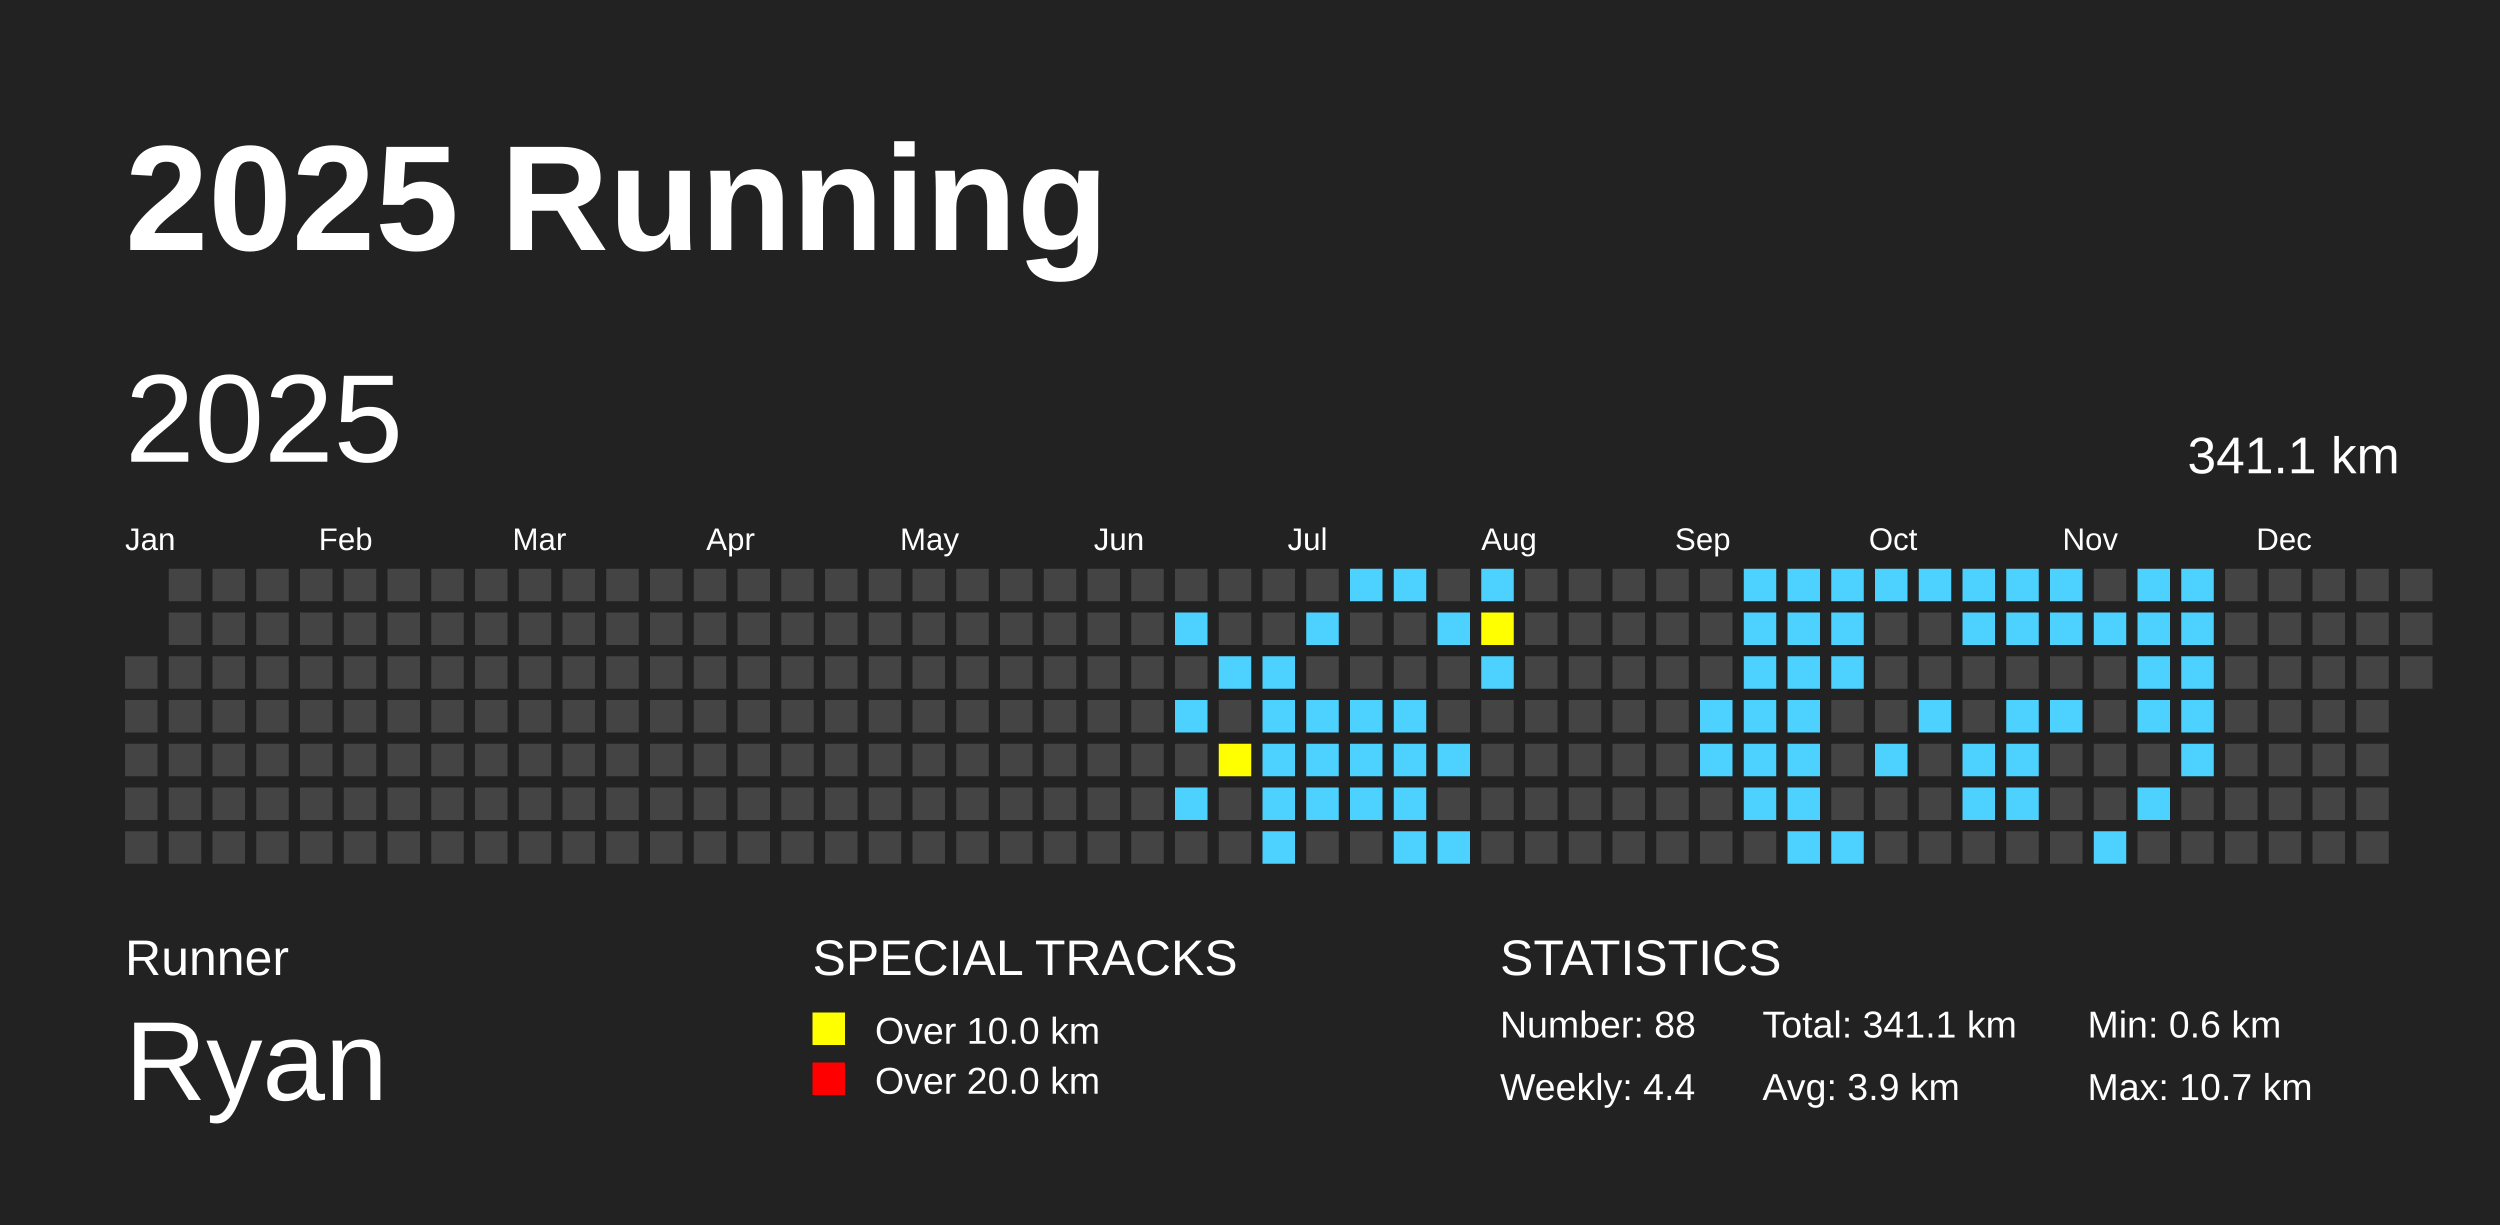
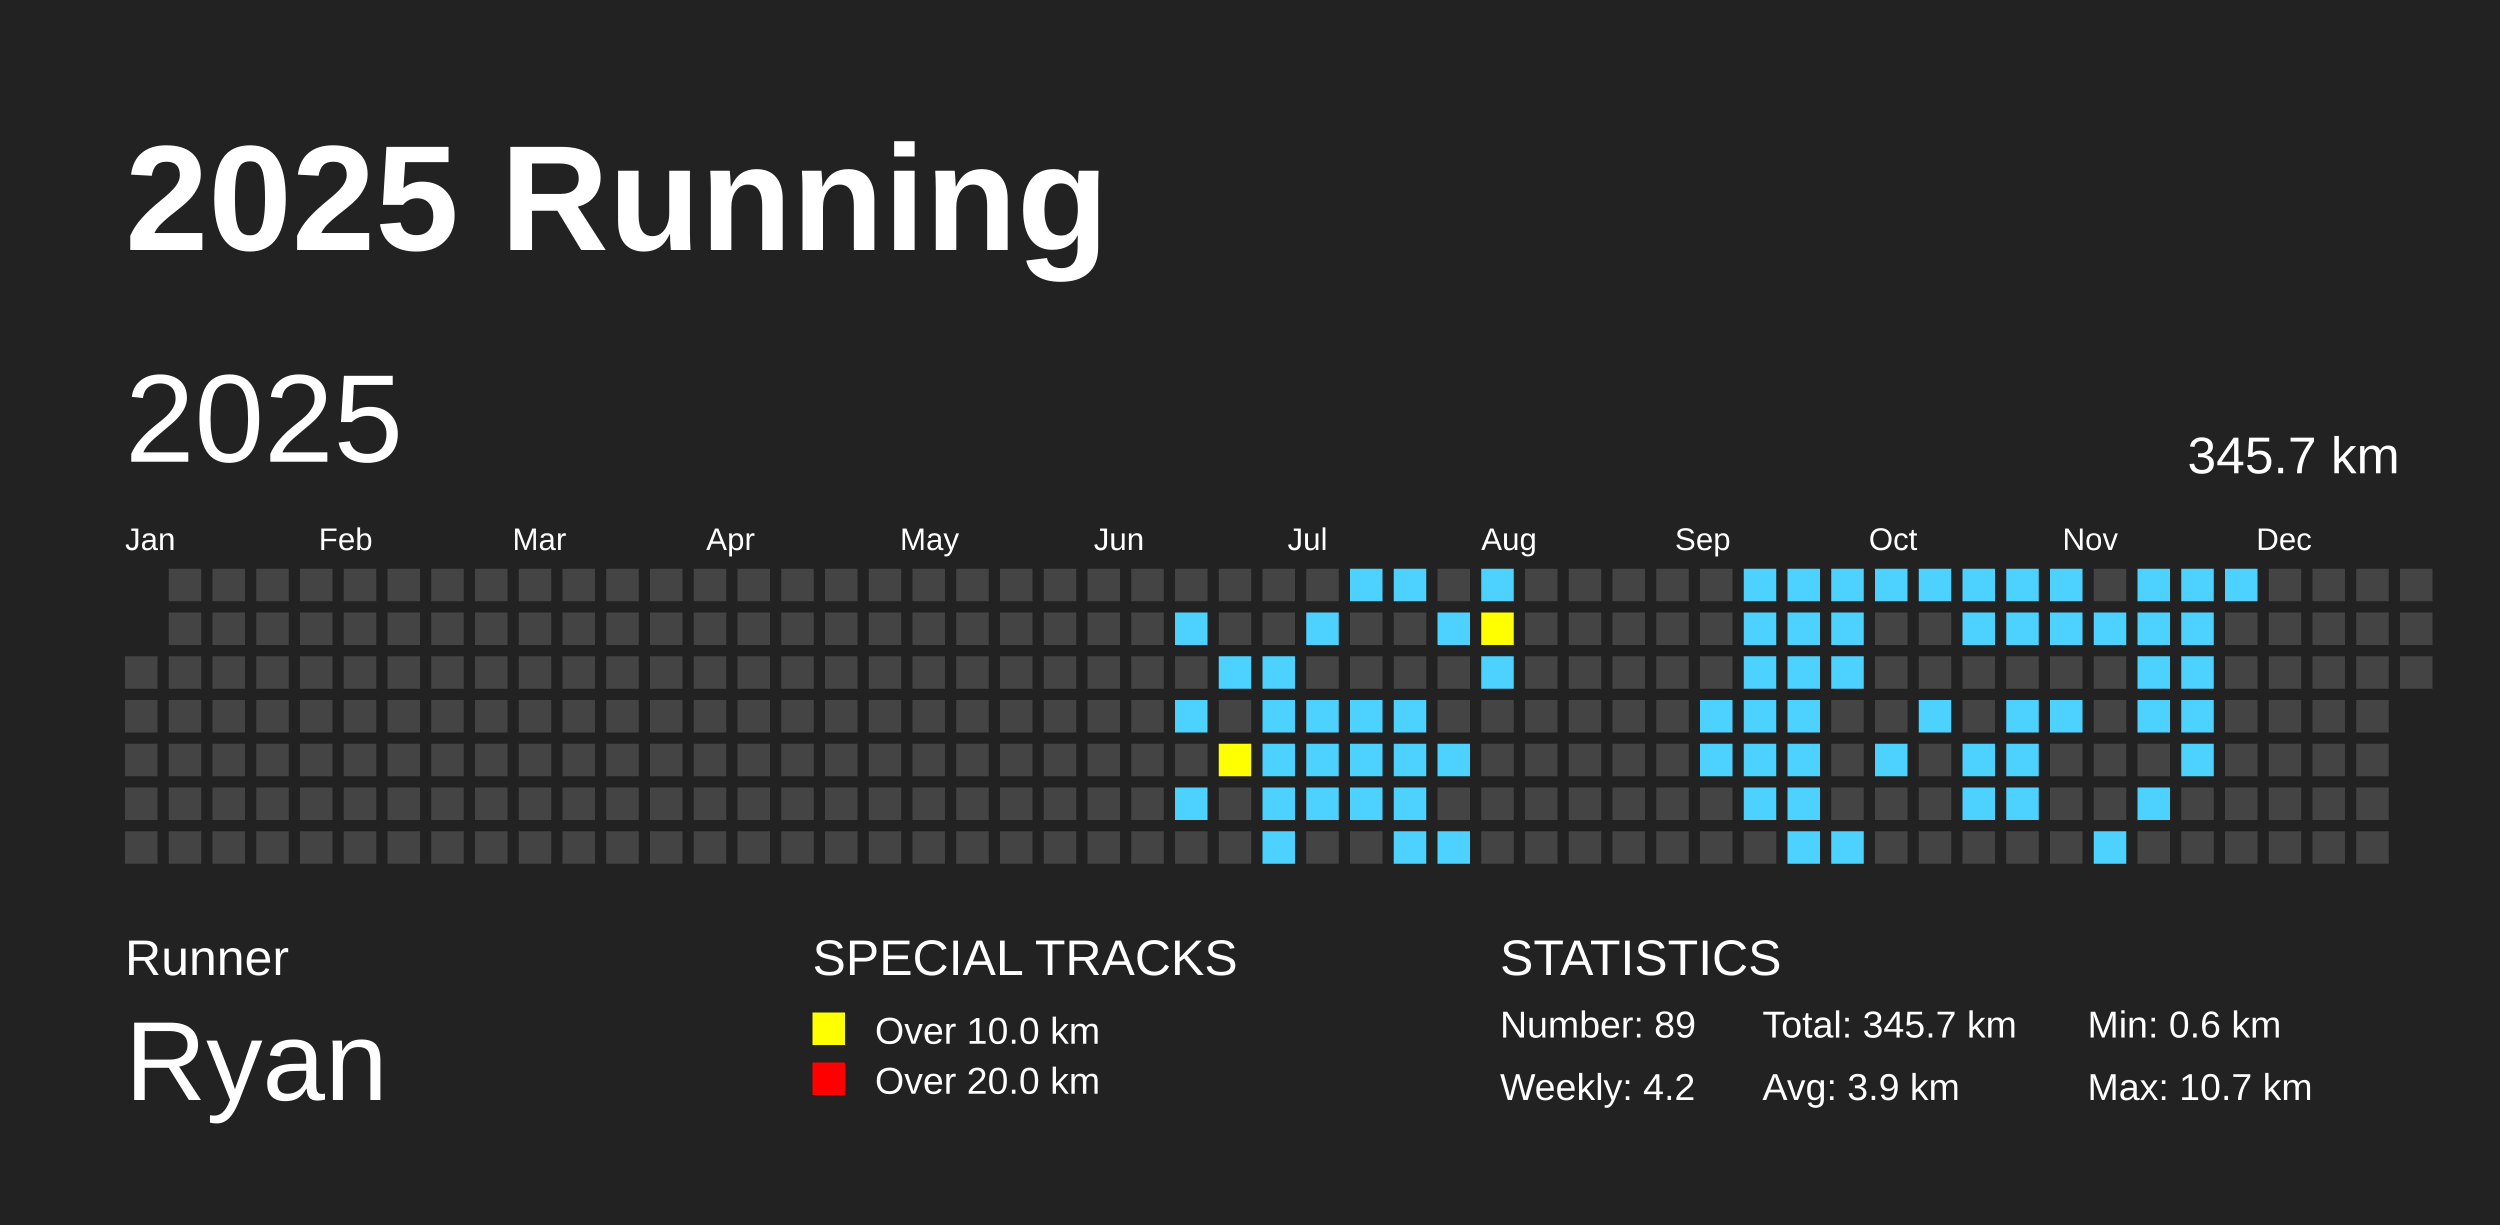
<svg xmlns="http://www.w3.org/2000/svg" baseProfile="full" height="98mm" version="1.1" viewBox="0,0,200,98" width="200mm">
  <defs />
  <rect fill="#222222" height="98" width="200" x="0" y="0" />
  <text fill="#FFFFFF" style="font-size:12px; font-family:Arial; font-weight:bold;" x="10" y="20">2025 Running</text>
  <text fill="#FFFFFF" style="font-size:4px; font-family:Arial" x="10" y="78">Runner</text>
  <text fill="#FFFFFF" style="font-size:9px; font-family:Arial" x="10" y="88">Ryan</text>
  <text fill="#FFFFFF" style="font-size:4px; font-family:Arial" x="65" y="78">SPECIAL TRACKS</text>
  <rect fill="yellow" height="2.6" width="2.6" x="65" y="81" />
  <text fill="#FFFFFF" style="font-size:3px; font-family:Arial" x="70" y="83.5">Over 10.0 km</text>
  <rect fill="red" height="2.6" width="2.6" x="65" y="85" />
  <text fill="#FFFFFF" style="font-size:3px; font-family:Arial" x="70" y="87.5">Over 20.0 km</text>
  <text fill="#FFFFFF" style="font-size:4px; font-family:Arial" x="120" y="78">STATISTICS</text>
-   <text fill="#FFFFFF" style="font-size:3px; font-family:Arial" x="120" y="83">Number: 88</text>
-   <text fill="#FFFFFF" style="font-size:3px; font-family:Arial" x="120" y="88">Weekly: 4.4</text>
-   <text fill="#FFFFFF" style="font-size:3px; font-family:Arial" x="141" y="83">Total: 341.1 km</text>
+   <text fill="#FFFFFF" style="font-size:3px; font-family:Arial" x="120" y="83">Number: 89</text>
+   <text fill="#FFFFFF" style="font-size:3px; font-family:Arial" x="120" y="88">Weekly: 4.2</text>
+   <text fill="#FFFFFF" style="font-size:3px; font-family:Arial" x="141" y="83">Total: 345.7 km</text>
  <text fill="#FFFFFF" style="font-size:3px; font-family:Arial" x="141" y="88">Avg: 3.9 km</text>
  <text fill="#FFFFFF" style="font-size:3px; font-family:Arial" x="167" y="83">Min: 0.6 km</text>
  <text fill="#FFFFFF" style="font-size:3px; font-family:Arial" x="167" y="88">Max: 10.7 km</text>
  <text dominant-baseline="hanging" fill="#FFFFFF" style="font-size:10.0px; font-family:Arial;" x="10" y="30">2025</text>
-   <text dominant-baseline="hanging" fill="#FFFFFF" style="font-size:4.125px; font-family:Arial;" x="175" y="35">341.1 km</text>
+   <text dominant-baseline="hanging" fill="#FFFFFF" style="font-size:4.125px; font-family:Arial;" x="175" y="35">345.7 km</text>
  <text fill="#FFFFFF" style="font-size:2.5px; font-family:Arial" x="10.0" y="44">Jan</text>
  <text fill="#FFFFFF" style="font-size:2.5px; font-family:Arial" x="25.5" y="44">Feb</text>
  <text fill="#FFFFFF" style="font-size:2.5px; font-family:Arial" x="41.0" y="44">Mar</text>
  <text fill="#FFFFFF" style="font-size:2.5px; font-family:Arial" x="56.5" y="44">Apr</text>
  <text fill="#FFFFFF" style="font-size:2.5px; font-family:Arial" x="72.0" y="44">May</text>
  <text fill="#FFFFFF" style="font-size:2.5px; font-family:Arial" x="87.5" y="44">Jun</text>
  <text fill="#FFFFFF" style="font-size:2.5px; font-family:Arial" x="103.0" y="44">Jul</text>
  <text fill="#FFFFFF" style="font-size:2.5px; font-family:Arial" x="118.5" y="44">Aug</text>
  <text fill="#FFFFFF" style="font-size:2.5px; font-family:Arial" x="134.0" y="44">Sep</text>
  <text fill="#FFFFFF" style="font-size:2.5px; font-family:Arial" x="149.5" y="44">Oct</text>
  <text fill="#FFFFFF" style="font-size:2.5px; font-family:Arial" x="165.0" y="44">Nov</text>
  <text fill="#FFFFFF" style="font-size:2.5px; font-family:Arial" x="180.5" y="44">Dec</text>
  <rect fill="#444444" height="2.6" width="2.6" x="10.0" y="52.5" />
  <rect fill="#444444" height="2.6" width="2.6" x="10.0" y="56.0" />
  <rect fill="#444444" height="2.6" width="2.6" x="10.0" y="59.5" />
  <rect fill="#444444" height="2.6" width="2.6" x="10.0" y="63.0" />
  <rect fill="#444444" height="2.6" width="2.6" x="10.0" y="66.5" />
  <rect fill="#444444" height="2.6" width="2.6" x="13.5" y="45.5" />
  <rect fill="#444444" height="2.6" width="2.6" x="13.5" y="49.0" />
  <rect fill="#444444" height="2.6" width="2.6" x="13.5" y="52.5" />
  <rect fill="#444444" height="2.6" width="2.6" x="13.5" y="56.0" />
  <rect fill="#444444" height="2.6" width="2.6" x="13.5" y="59.5" />
  <rect fill="#444444" height="2.6" width="2.6" x="13.5" y="63.0" />
  <rect fill="#444444" height="2.6" width="2.6" x="13.5" y="66.5" />
  <rect fill="#444444" height="2.6" width="2.6" x="17.0" y="45.5" />
  <rect fill="#444444" height="2.6" width="2.6" x="17.0" y="49.0" />
  <rect fill="#444444" height="2.6" width="2.6" x="17.0" y="52.5" />
  <rect fill="#444444" height="2.6" width="2.6" x="17.0" y="56.0" />
  <rect fill="#444444" height="2.6" width="2.6" x="17.0" y="59.5" />
  <rect fill="#444444" height="2.6" width="2.6" x="17.0" y="63.0" />
  <rect fill="#444444" height="2.6" width="2.6" x="17.0" y="66.5" />
  <rect fill="#444444" height="2.6" width="2.6" x="20.5" y="45.5" />
  <rect fill="#444444" height="2.6" width="2.6" x="20.5" y="49.0" />
  <rect fill="#444444" height="2.6" width="2.6" x="20.5" y="52.5" />
  <rect fill="#444444" height="2.6" width="2.6" x="20.5" y="56.0" />
  <rect fill="#444444" height="2.6" width="2.6" x="20.5" y="59.5" />
  <rect fill="#444444" height="2.6" width="2.6" x="20.5" y="63.0" />
  <rect fill="#444444" height="2.6" width="2.6" x="20.5" y="66.5" />
  <rect fill="#444444" height="2.6" width="2.6" x="24.0" y="45.5" />
  <rect fill="#444444" height="2.6" width="2.6" x="24.0" y="49.0" />
  <rect fill="#444444" height="2.6" width="2.6" x="24.0" y="52.5" />
  <rect fill="#444444" height="2.6" width="2.6" x="24.0" y="56.0" />
  <rect fill="#444444" height="2.6" width="2.6" x="24.0" y="59.5" />
  <rect fill="#444444" height="2.6" width="2.6" x="24.0" y="63.0" />
  <rect fill="#444444" height="2.6" width="2.6" x="24.0" y="66.5" />
  <rect fill="#444444" height="2.6" width="2.6" x="27.5" y="45.5" />
  <rect fill="#444444" height="2.6" width="2.6" x="27.5" y="49.0" />
  <rect fill="#444444" height="2.6" width="2.6" x="27.5" y="52.5" />
  <rect fill="#444444" height="2.6" width="2.6" x="27.5" y="56.0" />
  <rect fill="#444444" height="2.6" width="2.6" x="27.5" y="59.5" />
  <rect fill="#444444" height="2.6" width="2.6" x="27.5" y="63.0" />
  <rect fill="#444444" height="2.6" width="2.6" x="27.5" y="66.5" />
  <rect fill="#444444" height="2.6" width="2.6" x="31.0" y="45.5" />
  <rect fill="#444444" height="2.6" width="2.6" x="31.0" y="49.0" />
  <rect fill="#444444" height="2.6" width="2.6" x="31.0" y="52.5" />
  <rect fill="#444444" height="2.6" width="2.6" x="31.0" y="56.0" />
  <rect fill="#444444" height="2.6" width="2.6" x="31.0" y="59.5" />
  <rect fill="#444444" height="2.6" width="2.6" x="31.0" y="63.0" />
  <rect fill="#444444" height="2.6" width="2.6" x="31.0" y="66.5" />
  <rect fill="#444444" height="2.6" width="2.6" x="34.5" y="45.5" />
  <rect fill="#444444" height="2.6" width="2.6" x="34.5" y="49.0" />
  <rect fill="#444444" height="2.6" width="2.6" x="34.5" y="52.5" />
  <rect fill="#444444" height="2.6" width="2.6" x="34.5" y="56.0" />
  <rect fill="#444444" height="2.6" width="2.6" x="34.5" y="59.5" />
  <rect fill="#444444" height="2.6" width="2.6" x="34.5" y="63.0" />
  <rect fill="#444444" height="2.6" width="2.6" x="34.5" y="66.5" />
  <rect fill="#444444" height="2.6" width="2.6" x="38.0" y="45.5" />
  <rect fill="#444444" height="2.6" width="2.6" x="38.0" y="49.0" />
  <rect fill="#444444" height="2.6" width="2.6" x="38.0" y="52.5" />
  <rect fill="#444444" height="2.6" width="2.6" x="38.0" y="56.0" />
  <rect fill="#444444" height="2.6" width="2.6" x="38.0" y="59.5" />
  <rect fill="#444444" height="2.6" width="2.6" x="38.0" y="63.0" />
  <rect fill="#444444" height="2.6" width="2.6" x="38.0" y="66.5" />
  <rect fill="#444444" height="2.6" width="2.6" x="41.5" y="45.5" />
  <rect fill="#444444" height="2.6" width="2.6" x="41.5" y="49.0" />
  <rect fill="#444444" height="2.6" width="2.6" x="41.5" y="52.5" />
  <rect fill="#444444" height="2.6" width="2.6" x="41.5" y="56.0" />
  <rect fill="#444444" height="2.6" width="2.6" x="41.5" y="59.5" />
  <rect fill="#444444" height="2.6" width="2.6" x="41.5" y="63.0" />
  <rect fill="#444444" height="2.6" width="2.6" x="41.5" y="66.5" />
  <rect fill="#444444" height="2.6" width="2.6" x="45.0" y="45.5" />
  <rect fill="#444444" height="2.6" width="2.6" x="45.0" y="49.0" />
  <rect fill="#444444" height="2.6" width="2.6" x="45.0" y="52.5" />
  <rect fill="#444444" height="2.6" width="2.6" x="45.0" y="56.0" />
  <rect fill="#444444" height="2.6" width="2.6" x="45.0" y="59.5" />
  <rect fill="#444444" height="2.6" width="2.6" x="45.0" y="63.0" />
  <rect fill="#444444" height="2.6" width="2.6" x="45.0" y="66.5" />
  <rect fill="#444444" height="2.6" width="2.6" x="48.5" y="45.5" />
  <rect fill="#444444" height="2.6" width="2.6" x="48.5" y="49.0" />
  <rect fill="#444444" height="2.6" width="2.6" x="48.5" y="52.5" />
  <rect fill="#444444" height="2.6" width="2.6" x="48.5" y="56.0" />
  <rect fill="#444444" height="2.6" width="2.6" x="48.5" y="59.5" />
  <rect fill="#444444" height="2.6" width="2.6" x="48.5" y="63.0" />
  <rect fill="#444444" height="2.6" width="2.6" x="48.5" y="66.5" />
  <rect fill="#444444" height="2.6" width="2.6" x="52.0" y="45.5" />
  <rect fill="#444444" height="2.6" width="2.6" x="52.0" y="49.0" />
  <rect fill="#444444" height="2.6" width="2.6" x="52.0" y="52.5" />
  <rect fill="#444444" height="2.6" width="2.6" x="52.0" y="56.0" />
  <rect fill="#444444" height="2.6" width="2.6" x="52.0" y="59.5" />
  <rect fill="#444444" height="2.6" width="2.6" x="52.0" y="63.0" />
  <rect fill="#444444" height="2.6" width="2.6" x="52.0" y="66.5" />
  <rect fill="#444444" height="2.6" width="2.6" x="55.5" y="45.5" />
  <rect fill="#444444" height="2.6" width="2.6" x="55.5" y="49.0" />
  <rect fill="#444444" height="2.6" width="2.6" x="55.5" y="52.5" />
  <rect fill="#444444" height="2.6" width="2.6" x="55.5" y="56.0" />
  <rect fill="#444444" height="2.6" width="2.6" x="55.5" y="59.5" />
  <rect fill="#444444" height="2.6" width="2.6" x="55.5" y="63.0" />
  <rect fill="#444444" height="2.6" width="2.6" x="55.5" y="66.5" />
  <rect fill="#444444" height="2.6" width="2.6" x="59.0" y="45.5" />
  <rect fill="#444444" height="2.6" width="2.6" x="59.0" y="49.0" />
  <rect fill="#444444" height="2.6" width="2.6" x="59.0" y="52.5" />
  <rect fill="#444444" height="2.6" width="2.6" x="59.0" y="56.0" />
  <rect fill="#444444" height="2.6" width="2.6" x="59.0" y="59.5" />
  <rect fill="#444444" height="2.6" width="2.6" x="59.0" y="63.0" />
  <rect fill="#444444" height="2.6" width="2.6" x="59.0" y="66.5" />
  <rect fill="#444444" height="2.6" width="2.6" x="62.5" y="45.5" />
  <rect fill="#444444" height="2.6" width="2.6" x="62.5" y="49.0" />
  <rect fill="#444444" height="2.6" width="2.6" x="62.5" y="52.5" />
  <rect fill="#444444" height="2.6" width="2.6" x="62.5" y="56.0" />
  <rect fill="#444444" height="2.6" width="2.6" x="62.5" y="59.5" />
  <rect fill="#444444" height="2.6" width="2.6" x="62.5" y="63.0" />
  <rect fill="#444444" height="2.6" width="2.6" x="62.5" y="66.5" />
  <rect fill="#444444" height="2.6" width="2.6" x="66.0" y="45.5" />
  <rect fill="#444444" height="2.6" width="2.6" x="66.0" y="49.0" />
  <rect fill="#444444" height="2.6" width="2.6" x="66.0" y="52.5" />
  <rect fill="#444444" height="2.6" width="2.6" x="66.0" y="56.0" />
  <rect fill="#444444" height="2.6" width="2.6" x="66.0" y="59.5" />
  <rect fill="#444444" height="2.6" width="2.6" x="66.0" y="63.0" />
  <rect fill="#444444" height="2.6" width="2.6" x="66.0" y="66.5" />
  <rect fill="#444444" height="2.6" width="2.6" x="69.5" y="45.5" />
  <rect fill="#444444" height="2.6" width="2.6" x="69.5" y="49.0" />
  <rect fill="#444444" height="2.6" width="2.6" x="69.5" y="52.5" />
  <rect fill="#444444" height="2.6" width="2.6" x="69.5" y="56.0" />
  <rect fill="#444444" height="2.6" width="2.6" x="69.5" y="59.5" />
  <rect fill="#444444" height="2.6" width="2.6" x="69.5" y="63.0" />
  <rect fill="#444444" height="2.6" width="2.6" x="69.5" y="66.5" />
  <rect fill="#444444" height="2.6" width="2.6" x="73.0" y="45.5" />
  <rect fill="#444444" height="2.6" width="2.6" x="73.0" y="49.0" />
  <rect fill="#444444" height="2.6" width="2.6" x="73.0" y="52.5" />
  <rect fill="#444444" height="2.6" width="2.6" x="73.0" y="56.0" />
  <rect fill="#444444" height="2.6" width="2.6" x="73.0" y="59.5" />
  <rect fill="#444444" height="2.6" width="2.6" x="73.0" y="63.0" />
  <rect fill="#444444" height="2.6" width="2.6" x="73.0" y="66.5" />
  <rect fill="#444444" height="2.6" width="2.6" x="76.5" y="45.5" />
  <rect fill="#444444" height="2.6" width="2.6" x="76.5" y="49.0" />
  <rect fill="#444444" height="2.6" width="2.6" x="76.5" y="52.5" />
  <rect fill="#444444" height="2.6" width="2.6" x="76.5" y="56.0" />
  <rect fill="#444444" height="2.6" width="2.6" x="76.5" y="59.5" />
  <rect fill="#444444" height="2.6" width="2.6" x="76.5" y="63.0" />
  <rect fill="#444444" height="2.6" width="2.6" x="76.5" y="66.5" />
  <rect fill="#444444" height="2.6" width="2.6" x="80.0" y="45.5" />
  <rect fill="#444444" height="2.6" width="2.6" x="80.0" y="49.0" />
  <rect fill="#444444" height="2.6" width="2.6" x="80.0" y="52.5" />
  <rect fill="#444444" height="2.6" width="2.6" x="80.0" y="56.0" />
  <rect fill="#444444" height="2.6" width="2.6" x="80.0" y="59.5" />
  <rect fill="#444444" height="2.6" width="2.6" x="80.0" y="63.0" />
  <rect fill="#444444" height="2.6" width="2.6" x="80.0" y="66.5" />
  <rect fill="#444444" height="2.6" width="2.6" x="83.5" y="45.5" />
  <rect fill="#444444" height="2.6" width="2.6" x="83.5" y="49.0" />
  <rect fill="#444444" height="2.6" width="2.6" x="83.5" y="52.5" />
  <rect fill="#444444" height="2.6" width="2.6" x="83.5" y="56.0" />
  <rect fill="#444444" height="2.6" width="2.6" x="83.5" y="59.5" />
  <rect fill="#444444" height="2.6" width="2.6" x="83.5" y="63.0" />
  <rect fill="#444444" height="2.6" width="2.6" x="83.5" y="66.5" />
  <rect fill="#444444" height="2.6" width="2.6" x="87.0" y="45.5" />
  <rect fill="#444444" height="2.6" width="2.6" x="87.0" y="49.0" />
  <rect fill="#444444" height="2.6" width="2.6" x="87.0" y="52.5" />
  <rect fill="#444444" height="2.6" width="2.6" x="87.0" y="56.0" />
  <rect fill="#444444" height="2.6" width="2.6" x="87.0" y="59.5" />
  <rect fill="#444444" height="2.6" width="2.6" x="87.0" y="63.0" />
  <rect fill="#444444" height="2.6" width="2.6" x="87.0" y="66.5" />
  <rect fill="#444444" height="2.6" width="2.6" x="90.5" y="45.5" />
  <rect fill="#444444" height="2.6" width="2.6" x="90.5" y="49.0" />
  <rect fill="#444444" height="2.6" width="2.6" x="90.5" y="52.5" />
  <rect fill="#444444" height="2.6" width="2.6" x="90.5" y="56.0" />
  <rect fill="#444444" height="2.6" width="2.6" x="90.5" y="59.5" />
  <rect fill="#444444" height="2.6" width="2.6" x="90.5" y="63.0" />
  <rect fill="#444444" height="2.6" width="2.6" x="90.5" y="66.5" />
  <rect fill="#444444" height="2.6" width="2.6" x="94.0" y="45.5" />
  <rect fill="#4DD2FF" height="2.6" width="2.6" x="94.0" y="49.0" />
  <rect fill="#444444" height="2.6" width="2.6" x="94.0" y="52.5" />
  <rect fill="#4DD2FF" height="2.6" width="2.6" x="94.0" y="56.0" />
  <rect fill="#444444" height="2.6" width="2.6" x="94.0" y="59.5" />
  <rect fill="#4DD2FF" height="2.6" width="2.6" x="94.0" y="63.0" />
  <rect fill="#444444" height="2.6" width="2.6" x="94.0" y="66.5" />
  <rect fill="#444444" height="2.6" width="2.6" x="97.5" y="45.5" />
  <rect fill="#444444" height="2.6" width="2.6" x="97.5" y="49.0" />
  <rect fill="#4DD2FF" height="2.6" width="2.6" x="97.5" y="52.5" />
  <rect fill="#444444" height="2.6" width="2.6" x="97.5" y="56.0" />
  <rect fill="yellow" height="2.6" width="2.6" x="97.5" y="59.5" />
  <rect fill="#444444" height="2.6" width="2.6" x="97.5" y="63.0" />
  <rect fill="#444444" height="2.6" width="2.6" x="97.5" y="66.5" />
  <rect fill="#444444" height="2.6" width="2.6" x="101.0" y="45.5" />
  <rect fill="#444444" height="2.6" width="2.6" x="101.0" y="49.0" />
  <rect fill="#4DD2FF" height="2.6" width="2.6" x="101.0" y="52.5" />
  <rect fill="#4DD2FF" height="2.6" width="2.6" x="101.0" y="56.0" />
  <rect fill="#4DD2FF" height="2.6" width="2.6" x="101.0" y="59.5" />
  <rect fill="#4DD2FF" height="2.6" width="2.6" x="101.0" y="63.0" />
  <rect fill="#4DD2FF" height="2.6" width="2.6" x="101.0" y="66.5" />
  <rect fill="#444444" height="2.6" width="2.6" x="104.5" y="45.5" />
  <rect fill="#4DD2FF" height="2.6" width="2.6" x="104.5" y="49.0" />
  <rect fill="#444444" height="2.6" width="2.6" x="104.5" y="52.5" />
  <rect fill="#4DD2FF" height="2.6" width="2.6" x="104.5" y="56.0" />
  <rect fill="#4DD2FF" height="2.6" width="2.6" x="104.5" y="59.5" />
  <rect fill="#4DD2FF" height="2.6" width="2.6" x="104.5" y="63.0" />
  <rect fill="#444444" height="2.6" width="2.6" x="104.5" y="66.5" />
  <rect fill="#4DD2FF" height="2.6" width="2.6" x="108.0" y="45.5" />
  <rect fill="#444444" height="2.6" width="2.6" x="108.0" y="49.0" />
  <rect fill="#444444" height="2.6" width="2.6" x="108.0" y="52.5" />
  <rect fill="#4DD2FF" height="2.6" width="2.6" x="108.0" y="56.0" />
  <rect fill="#4DD2FF" height="2.6" width="2.6" x="108.0" y="59.5" />
  <rect fill="#4DD2FF" height="2.6" width="2.6" x="108.0" y="63.0" />
  <rect fill="#444444" height="2.6" width="2.6" x="108.0" y="66.5" />
  <rect fill="#4DD2FF" height="2.6" width="2.6" x="111.5" y="45.5" />
  <rect fill="#444444" height="2.6" width="2.6" x="111.5" y="49.0" />
  <rect fill="#444444" height="2.6" width="2.6" x="111.5" y="52.5" />
  <rect fill="#4DD2FF" height="2.6" width="2.6" x="111.5" y="56.0" />
  <rect fill="#4DD2FF" height="2.6" width="2.6" x="111.5" y="59.5" />
  <rect fill="#4DD2FF" height="2.6" width="2.6" x="111.5" y="63.0" />
  <rect fill="#4DD2FF" height="2.6" width="2.6" x="111.5" y="66.5" />
  <rect fill="#444444" height="2.6" width="2.6" x="115.0" y="45.5" />
  <rect fill="#4DD2FF" height="2.6" width="2.6" x="115.0" y="49.0" />
  <rect fill="#444444" height="2.6" width="2.6" x="115.0" y="52.5" />
  <rect fill="#444444" height="2.6" width="2.6" x="115.0" y="56.0" />
  <rect fill="#4DD2FF" height="2.6" width="2.6" x="115.0" y="59.5" />
  <rect fill="#444444" height="2.6" width="2.6" x="115.0" y="63.0" />
  <rect fill="#4DD2FF" height="2.6" width="2.6" x="115.0" y="66.5" />
  <rect fill="#4DD2FF" height="2.6" width="2.6" x="118.5" y="45.5" />
  <rect fill="yellow" height="2.6" width="2.6" x="118.5" y="49.0" />
  <rect fill="#4DD2FF" height="2.6" width="2.6" x="118.5" y="52.5" />
  <rect fill="#444444" height="2.6" width="2.6" x="118.5" y="56.0" />
  <rect fill="#444444" height="2.6" width="2.6" x="118.5" y="59.5" />
  <rect fill="#444444" height="2.6" width="2.6" x="118.5" y="63.0" />
  <rect fill="#444444" height="2.6" width="2.6" x="118.5" y="66.5" />
  <rect fill="#444444" height="2.6" width="2.6" x="122.0" y="45.5" />
  <rect fill="#444444" height="2.6" width="2.6" x="122.0" y="49.0" />
  <rect fill="#444444" height="2.6" width="2.6" x="122.0" y="52.5" />
  <rect fill="#444444" height="2.6" width="2.6" x="122.0" y="56.0" />
  <rect fill="#444444" height="2.6" width="2.6" x="122.0" y="59.5" />
  <rect fill="#444444" height="2.6" width="2.6" x="122.0" y="63.0" />
  <rect fill="#444444" height="2.6" width="2.6" x="122.0" y="66.5" />
  <rect fill="#444444" height="2.6" width="2.6" x="125.5" y="45.5" />
  <rect fill="#444444" height="2.6" width="2.6" x="125.5" y="49.0" />
  <rect fill="#444444" height="2.6" width="2.6" x="125.5" y="52.5" />
  <rect fill="#444444" height="2.6" width="2.6" x="125.5" y="56.0" />
  <rect fill="#444444" height="2.6" width="2.6" x="125.5" y="59.5" />
  <rect fill="#444444" height="2.6" width="2.6" x="125.5" y="63.0" />
  <rect fill="#444444" height="2.6" width="2.6" x="125.5" y="66.5" />
  <rect fill="#444444" height="2.6" width="2.6" x="129.0" y="45.5" />
  <rect fill="#444444" height="2.6" width="2.6" x="129.0" y="49.0" />
  <rect fill="#444444" height="2.6" width="2.6" x="129.0" y="52.5" />
  <rect fill="#444444" height="2.6" width="2.6" x="129.0" y="56.0" />
  <rect fill="#444444" height="2.6" width="2.6" x="129.0" y="59.5" />
  <rect fill="#444444" height="2.6" width="2.6" x="129.0" y="63.0" />
  <rect fill="#444444" height="2.6" width="2.6" x="129.0" y="66.5" />
  <rect fill="#444444" height="2.6" width="2.6" x="132.5" y="45.5" />
  <rect fill="#444444" height="2.6" width="2.6" x="132.5" y="49.0" />
  <rect fill="#444444" height="2.6" width="2.6" x="132.5" y="52.5" />
  <rect fill="#444444" height="2.6" width="2.6" x="132.5" y="56.0" />
  <rect fill="#444444" height="2.6" width="2.6" x="132.5" y="59.5" />
  <rect fill="#444444" height="2.6" width="2.6" x="132.5" y="63.0" />
  <rect fill="#444444" height="2.6" width="2.6" x="132.5" y="66.5" />
  <rect fill="#444444" height="2.6" width="2.6" x="136.0" y="45.5" />
  <rect fill="#444444" height="2.6" width="2.6" x="136.0" y="49.0" />
  <rect fill="#444444" height="2.6" width="2.6" x="136.0" y="52.5" />
  <rect fill="#4DD2FF" height="2.6" width="2.6" x="136.0" y="56.0" />
  <rect fill="#4DD2FF" height="2.6" width="2.6" x="136.0" y="59.5" />
  <rect fill="#444444" height="2.6" width="2.6" x="136.0" y="63.0" />
  <rect fill="#444444" height="2.6" width="2.6" x="136.0" y="66.5" />
  <rect fill="#4DD2FF" height="2.6" width="2.6" x="139.5" y="45.5" />
  <rect fill="#4DD2FF" height="2.6" width="2.6" x="139.5" y="49.0" />
  <rect fill="#4DD2FF" height="2.6" width="2.6" x="139.5" y="52.5" />
  <rect fill="#4DD2FF" height="2.6" width="2.6" x="139.5" y="56.0" />
  <rect fill="#4DD2FF" height="2.6" width="2.6" x="139.5" y="59.5" />
  <rect fill="#4DD2FF" height="2.6" width="2.6" x="139.5" y="63.0" />
  <rect fill="#444444" height="2.6" width="2.6" x="139.5" y="66.5" />
  <rect fill="#4DD2FF" height="2.6" width="2.6" x="143.0" y="45.5" />
  <rect fill="#4DD2FF" height="2.6" width="2.6" x="143.0" y="49.0" />
  <rect fill="#4DD2FF" height="2.6" width="2.6" x="143.0" y="52.5" />
  <rect fill="#4DD2FF" height="2.6" width="2.6" x="143.0" y="56.0" />
  <rect fill="#4DD2FF" height="2.6" width="2.6" x="143.0" y="59.5" />
  <rect fill="#4DD2FF" height="2.6" width="2.6" x="143.0" y="63.0" />
  <rect fill="#4DD2FF" height="2.6" width="2.6" x="143.0" y="66.5" />
  <rect fill="#4DD2FF" height="2.6" width="2.6" x="146.5" y="45.5" />
  <rect fill="#4DD2FF" height="2.6" width="2.6" x="146.5" y="49.0" />
  <rect fill="#4DD2FF" height="2.6" width="2.6" x="146.5" y="52.5" />
  <rect fill="#444444" height="2.6" width="2.6" x="146.5" y="56.0" />
  <rect fill="#444444" height="2.6" width="2.6" x="146.5" y="59.5" />
  <rect fill="#444444" height="2.6" width="2.6" x="146.5" y="63.0" />
  <rect fill="#4DD2FF" height="2.6" width="2.6" x="146.5" y="66.5" />
  <rect fill="#4DD2FF" height="2.6" width="2.6" x="150.0" y="45.5" />
  <rect fill="#444444" height="2.6" width="2.6" x="150.0" y="49.0" />
  <rect fill="#444444" height="2.6" width="2.6" x="150.0" y="52.5" />
  <rect fill="#444444" height="2.6" width="2.6" x="150.0" y="56.0" />
  <rect fill="#4DD2FF" height="2.6" width="2.6" x="150.0" y="59.5" />
  <rect fill="#444444" height="2.6" width="2.6" x="150.0" y="63.0" />
  <rect fill="#444444" height="2.6" width="2.6" x="150.0" y="66.5" />
  <rect fill="#4DD2FF" height="2.6" width="2.6" x="153.5" y="45.5" />
  <rect fill="#444444" height="2.6" width="2.6" x="153.5" y="49.0" />
  <rect fill="#444444" height="2.6" width="2.6" x="153.5" y="52.5" />
  <rect fill="#4DD2FF" height="2.6" width="2.6" x="153.5" y="56.0" />
  <rect fill="#444444" height="2.6" width="2.6" x="153.5" y="59.5" />
  <rect fill="#444444" height="2.6" width="2.6" x="153.5" y="63.0" />
  <rect fill="#444444" height="2.6" width="2.6" x="153.5" y="66.5" />
  <rect fill="#4DD2FF" height="2.6" width="2.6" x="157.0" y="45.5" />
  <rect fill="#4DD2FF" height="2.6" width="2.6" x="157.0" y="49.0" />
  <rect fill="#444444" height="2.6" width="2.6" x="157.0" y="52.5" />
  <rect fill="#444444" height="2.6" width="2.6" x="157.0" y="56.0" />
  <rect fill="#4DD2FF" height="2.6" width="2.6" x="157.0" y="59.5" />
  <rect fill="#4DD2FF" height="2.6" width="2.6" x="157.0" y="63.0" />
  <rect fill="#444444" height="2.6" width="2.6" x="157.0" y="66.5" />
  <rect fill="#4DD2FF" height="2.6" width="2.6" x="160.5" y="45.5" />
  <rect fill="#4DD2FF" height="2.6" width="2.6" x="160.5" y="49.0" />
  <rect fill="#444444" height="2.6" width="2.6" x="160.5" y="52.5" />
  <rect fill="#4DD2FF" height="2.6" width="2.6" x="160.5" y="56.0" />
  <rect fill="#4DD2FF" height="2.6" width="2.6" x="160.5" y="59.5" />
  <rect fill="#4DD2FF" height="2.6" width="2.6" x="160.5" y="63.0" />
  <rect fill="#444444" height="2.6" width="2.6" x="160.5" y="66.5" />
  <rect fill="#4DD2FF" height="2.6" width="2.6" x="164.0" y="45.5" />
  <rect fill="#4DD2FF" height="2.6" width="2.6" x="164.0" y="49.0" />
  <rect fill="#444444" height="2.6" width="2.6" x="164.0" y="52.5" />
  <rect fill="#4DD2FF" height="2.6" width="2.6" x="164.0" y="56.0" />
  <rect fill="#444444" height="2.6" width="2.6" x="164.0" y="59.5" />
  <rect fill="#444444" height="2.6" width="2.6" x="164.0" y="63.0" />
  <rect fill="#444444" height="2.6" width="2.6" x="164.0" y="66.5" />
  <rect fill="#444444" height="2.6" width="2.6" x="167.5" y="45.5" />
  <rect fill="#4DD2FF" height="2.6" width="2.6" x="167.5" y="49.0" />
  <rect fill="#444444" height="2.6" width="2.6" x="167.5" y="52.5" />
  <rect fill="#444444" height="2.6" width="2.6" x="167.5" y="56.0" />
  <rect fill="#444444" height="2.6" width="2.6" x="167.5" y="59.5" />
  <rect fill="#444444" height="2.6" width="2.6" x="167.5" y="63.0" />
  <rect fill="#4DD2FF" height="2.6" width="2.6" x="167.5" y="66.5" />
  <rect fill="#4DD2FF" height="2.6" width="2.6" x="171.0" y="45.5" />
  <rect fill="#4DD2FF" height="2.6" width="2.6" x="171.0" y="49.0" />
  <rect fill="#4DD2FF" height="2.6" width="2.6" x="171.0" y="52.5" />
  <rect fill="#4DD2FF" height="2.6" width="2.6" x="171.0" y="56.0" />
  <rect fill="#444444" height="2.6" width="2.6" x="171.0" y="59.5" />
  <rect fill="#4DD2FF" height="2.6" width="2.6" x="171.0" y="63.0" />
  <rect fill="#444444" height="2.6" width="2.6" x="171.0" y="66.5" />
  <rect fill="#4DD2FF" height="2.6" width="2.6" x="174.5" y="45.5" />
  <rect fill="#4DD2FF" height="2.6" width="2.6" x="174.5" y="49.0" />
  <rect fill="#4DD2FF" height="2.6" width="2.6" x="174.5" y="52.5" />
  <rect fill="#4DD2FF" height="2.6" width="2.6" x="174.5" y="56.0" />
  <rect fill="#4DD2FF" height="2.6" width="2.6" x="174.5" y="59.5" />
  <rect fill="#444444" height="2.6" width="2.6" x="174.5" y="63.0" />
  <rect fill="#444444" height="2.6" width="2.6" x="174.5" y="66.5" />
-   <rect fill="#444444" height="2.6" width="2.6" x="178.0" y="45.5" />
+   <rect fill="#4DD2FF" height="2.6" width="2.6" x="178.0" y="45.5" />
  <rect fill="#444444" height="2.6" width="2.6" x="178.0" y="49.0" />
  <rect fill="#444444" height="2.6" width="2.6" x="178.0" y="52.5" />
  <rect fill="#444444" height="2.6" width="2.6" x="178.0" y="56.0" />
  <rect fill="#444444" height="2.6" width="2.6" x="178.0" y="59.5" />
  <rect fill="#444444" height="2.6" width="2.6" x="178.0" y="63.0" />
  <rect fill="#444444" height="2.6" width="2.6" x="178.0" y="66.5" />
  <rect fill="#444444" height="2.6" width="2.6" x="181.5" y="45.5" />
  <rect fill="#444444" height="2.6" width="2.6" x="181.5" y="49.0" />
  <rect fill="#444444" height="2.6" width="2.6" x="181.5" y="52.5" />
  <rect fill="#444444" height="2.6" width="2.6" x="181.5" y="56.0" />
  <rect fill="#444444" height="2.6" width="2.6" x="181.5" y="59.5" />
  <rect fill="#444444" height="2.6" width="2.6" x="181.5" y="63.0" />
  <rect fill="#444444" height="2.6" width="2.6" x="181.5" y="66.5" />
  <rect fill="#444444" height="2.6" width="2.6" x="185.0" y="45.5" />
  <rect fill="#444444" height="2.6" width="2.6" x="185.0" y="49.0" />
  <rect fill="#444444" height="2.6" width="2.6" x="185.0" y="52.5" />
  <rect fill="#444444" height="2.6" width="2.6" x="185.0" y="56.0" />
  <rect fill="#444444" height="2.6" width="2.6" x="185.0" y="59.5" />
  <rect fill="#444444" height="2.6" width="2.6" x="185.0" y="63.0" />
  <rect fill="#444444" height="2.6" width="2.6" x="185.0" y="66.5" />
  <rect fill="#444444" height="2.6" width="2.6" x="188.5" y="45.5" />
  <rect fill="#444444" height="2.6" width="2.6" x="188.5" y="49.0" />
  <rect fill="#444444" height="2.6" width="2.6" x="188.5" y="52.5" />
  <rect fill="#444444" height="2.6" width="2.6" x="188.5" y="56.0" />
  <rect fill="#444444" height="2.6" width="2.6" x="188.5" y="59.5" />
  <rect fill="#444444" height="2.6" width="2.6" x="188.5" y="63.0" />
  <rect fill="#444444" height="2.6" width="2.6" x="188.5" y="66.5" />
  <rect fill="#444444" height="2.6" width="2.6" x="192.0" y="45.5" />
  <rect fill="#444444" height="2.6" width="2.6" x="192.0" y="49.0" />
  <rect fill="#444444" height="2.6" width="2.6" x="192.0" y="52.5" />
</svg>
